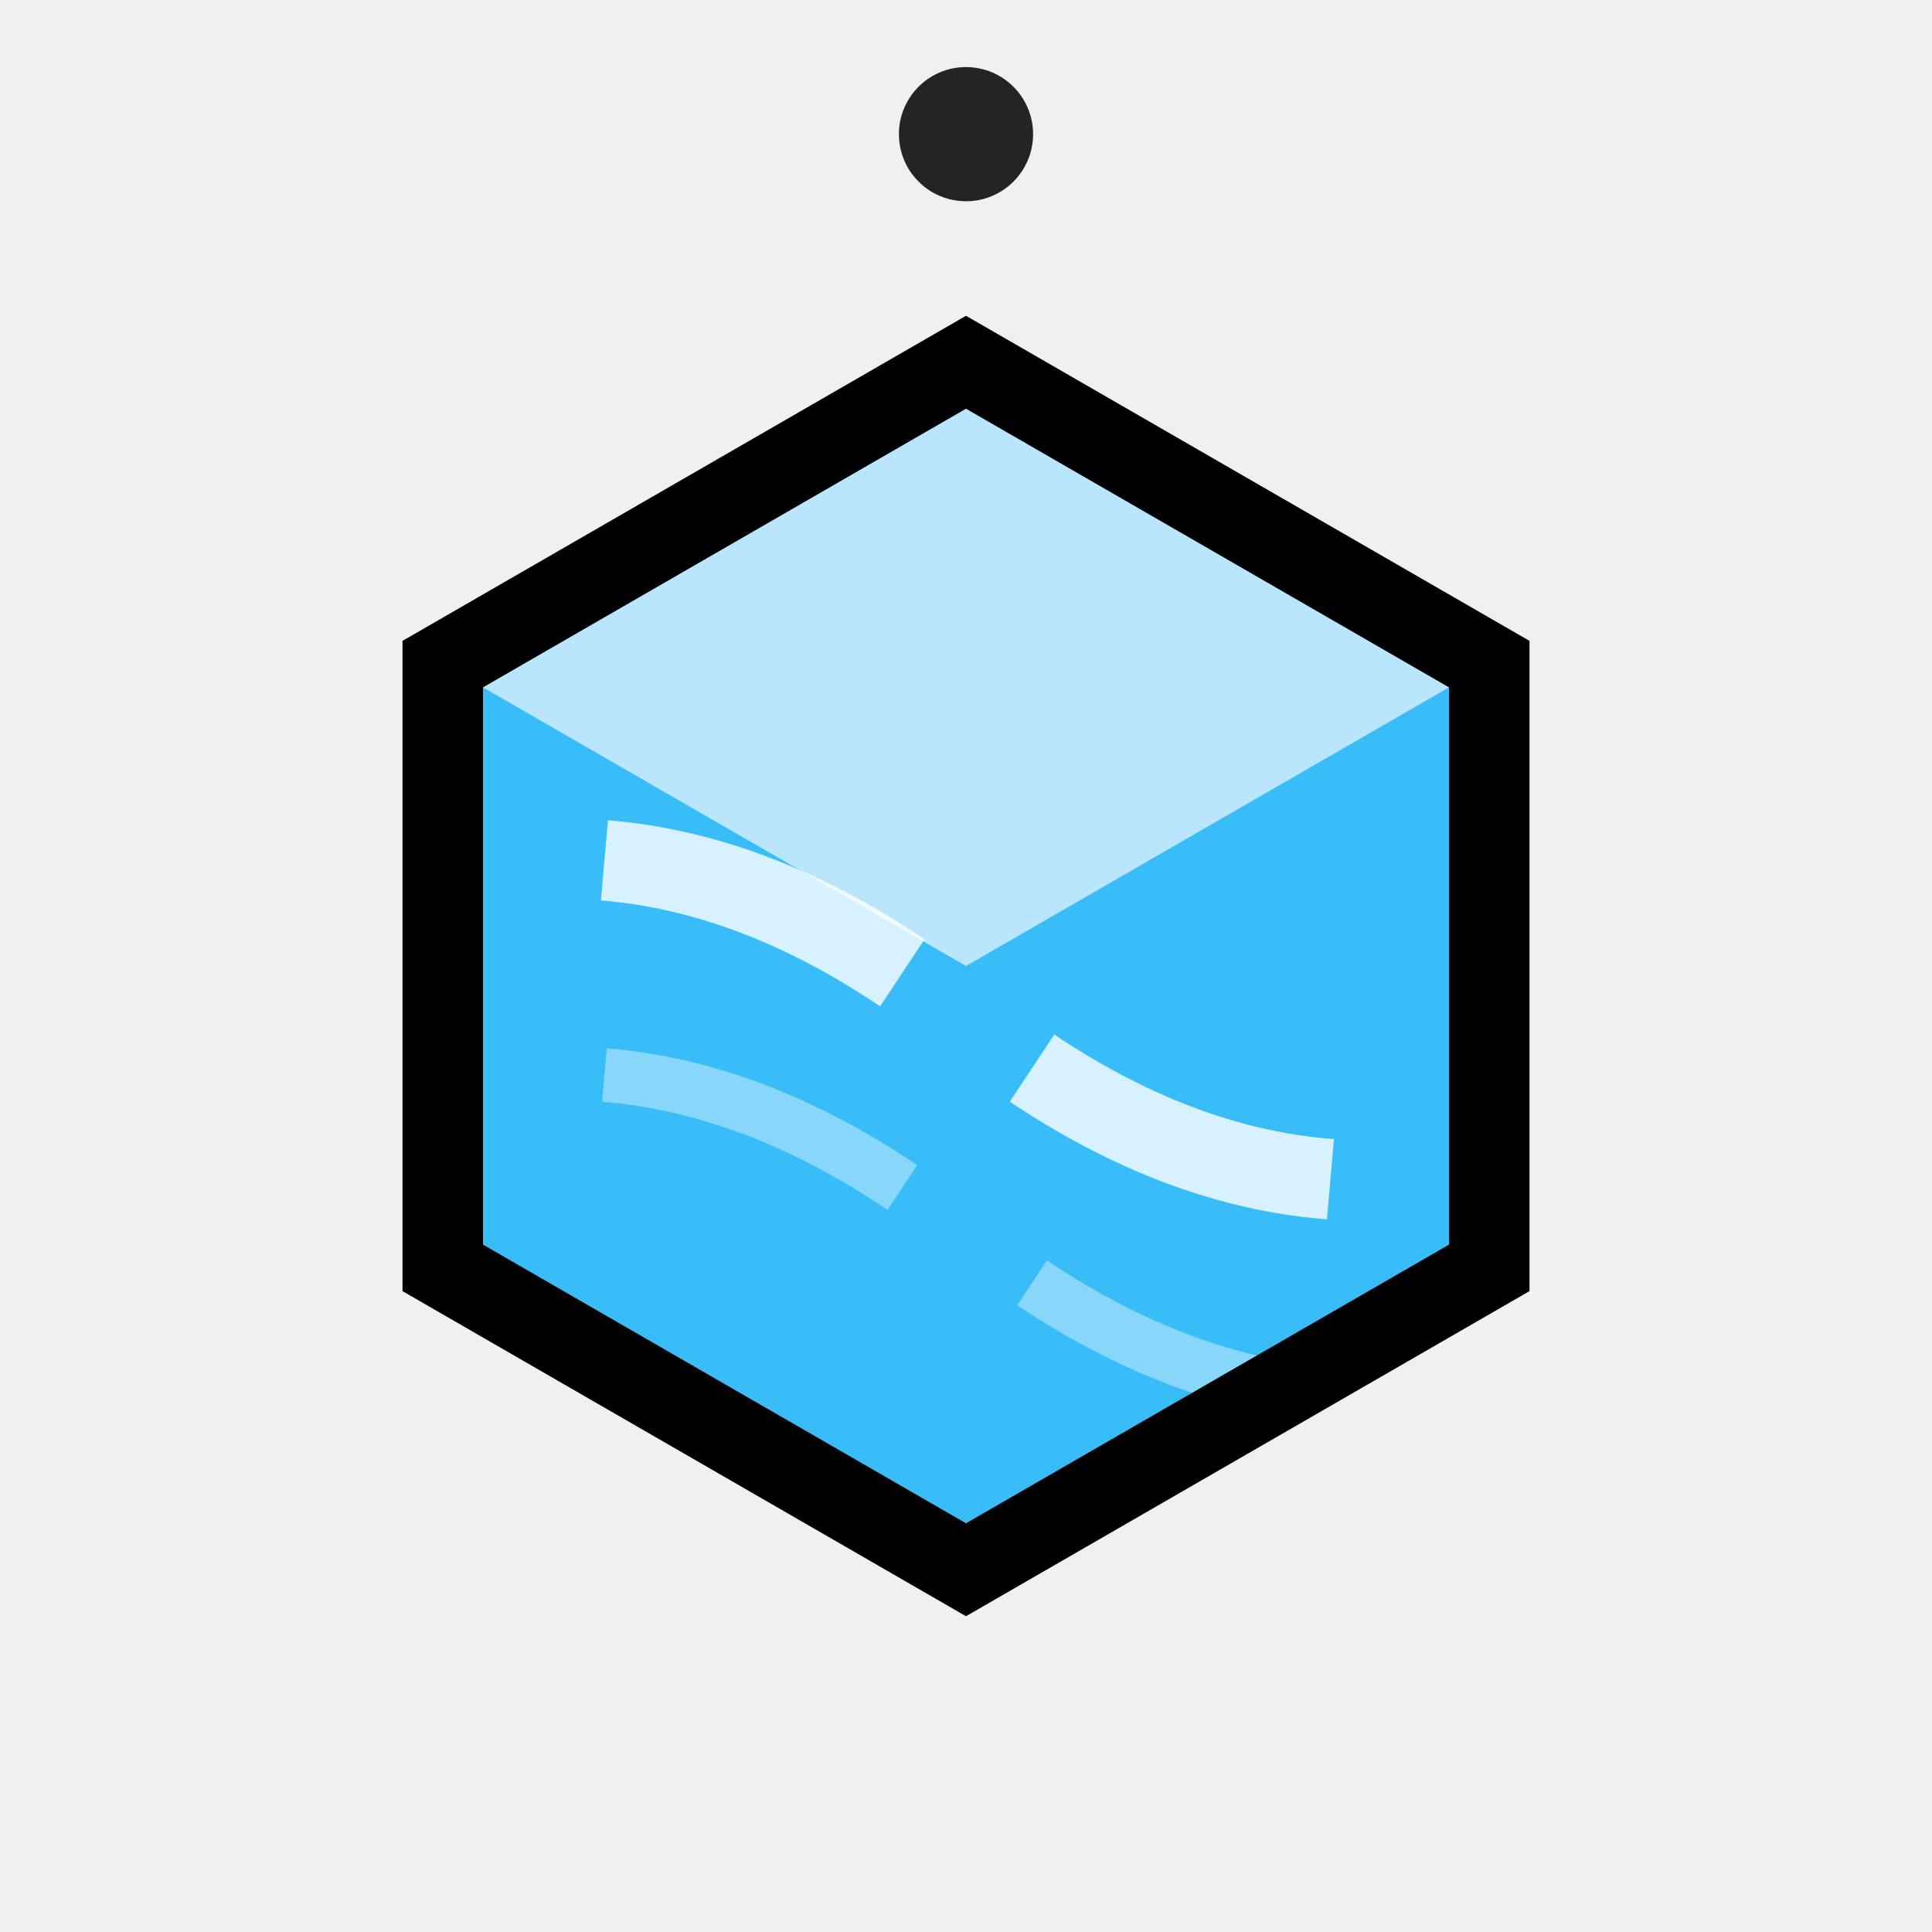
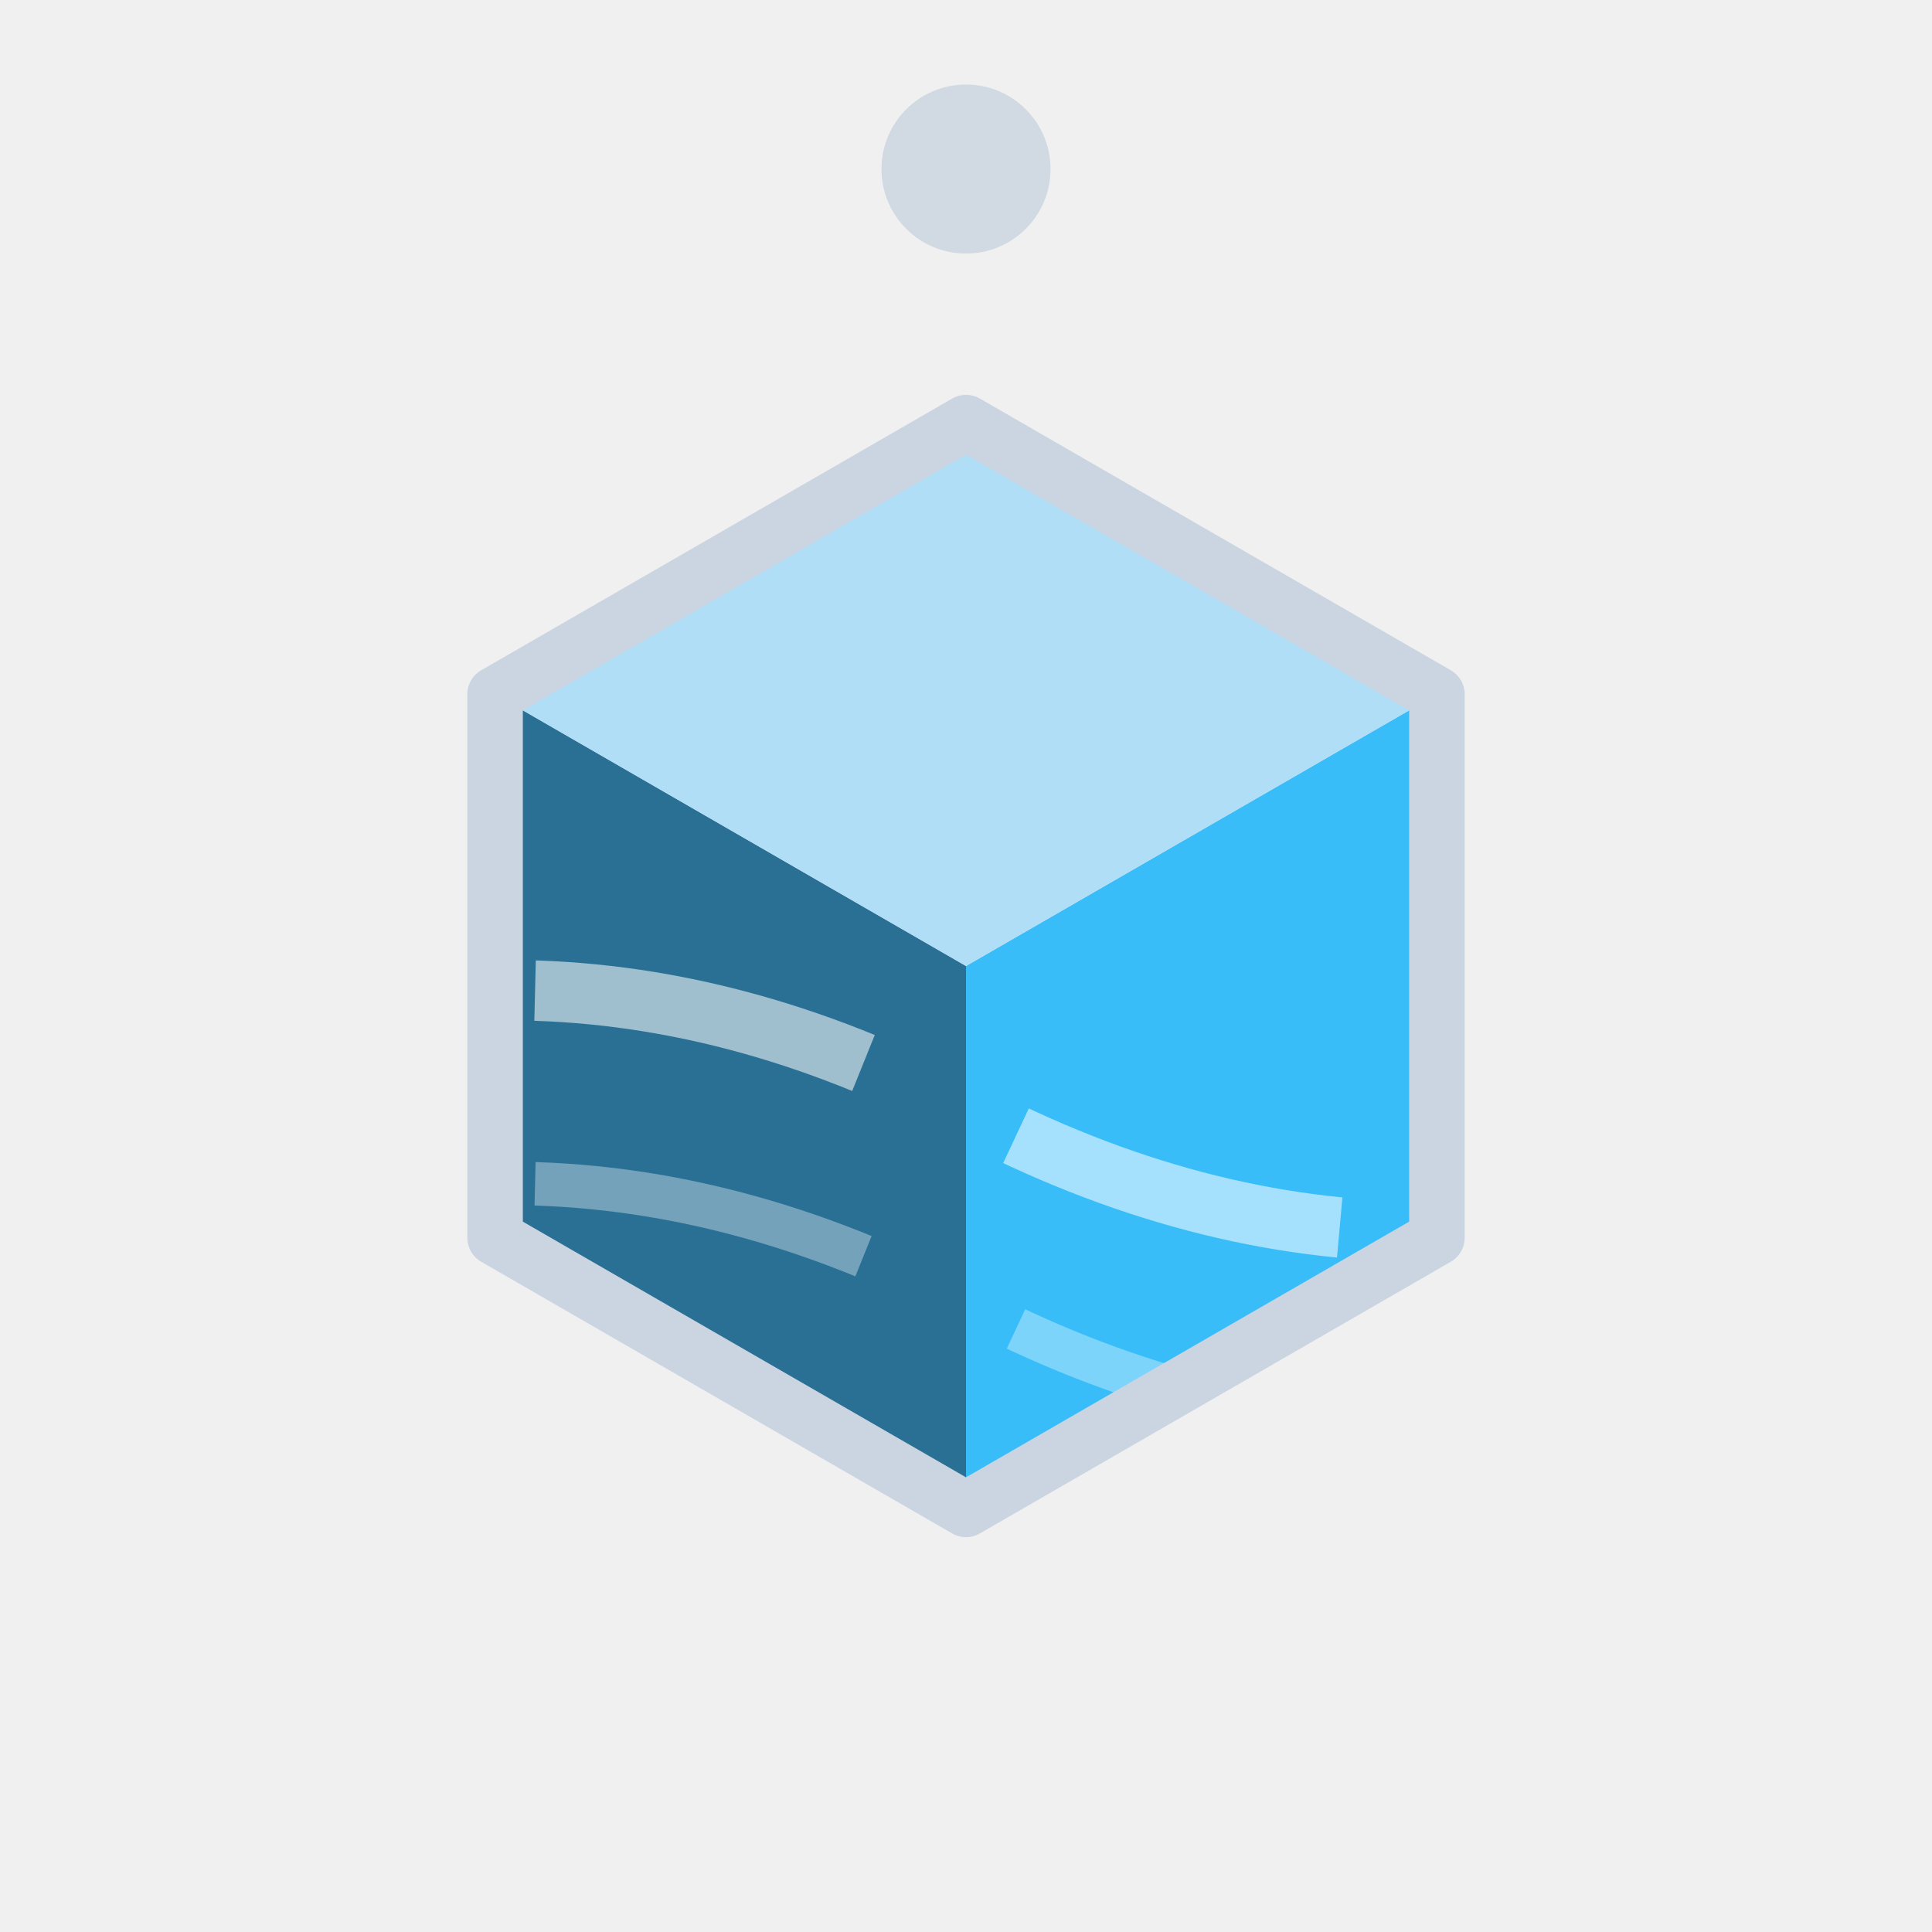
- <svg xmlns="http://www.w3.org/2000/svg" viewBox="-36 -36 72 72">
+ <svg xmlns="http://www.w3.org/2000/svg" viewBox="-40 -40 80 80">
  <defs>
-     <clipPath id="hexclip">
-       <polygon points="0,-22.5 19.5,-11.25 19.5,11.25 0,22.5 -19.5,11.25 -19.5,-11.25" />
+     <clipPath id="clip-sides">
+       <polygon points="-19.5,-11.25 19.5,-11.25 19.5,11.25 0,22.5 -19.5,11.25" />
    </clipPath>
  </defs>
  <style>
    .wave {
-       stroke-dasharray: 12 6;
+       stroke-dasharray: 14 7;
      animation: flow 2.4s linear infinite;
    }
    @keyframes flow {
-       to { stroke-dashoffset: -18; }
+       to { stroke-dashoffset: -21; }
    }
  </style>
-   <polygon fill="#38bdf8" points="0,-22.5 19.5,-11.25 19.5,11.25 0,22.5 -19.5,11.25 -19.5,-11.25" />
-   <polygon fill="#bae6fd" points="0,-22.5 19.5,-11.25 0,0 -19.5,-11.25" />
-   <g clip-path="url(#hexclip)">
-     <path class="wave" fill="none" stroke="white" stroke-width="3" opacity="0.8" d="M-30 2 Q-15 -10 0 2 Q15 14 30 2" />
-     <path class="wave" fill="none" stroke="white" stroke-width="2" opacity="0.4" d="M-30 10 Q-15 -2 0 10 Q15 22 30 10" style="animation-delay: -1.2s" />
+   <polygon fill="#075985" opacity="0.85" points="-19.5,-11.25 0,0 0,22.5 -19.5,11.25" />
+   <polygon fill="#38bdf8" points="19.5,-11.25 19.5,11.25 0,22.5 0,0" />
+   <polygon fill="#b0def7" points="0,-22.5 19.5,-11.25 0,0 -19.5,-11.25" />
+   <g clip-path="url(#clip-sides)">
+     <path class="wave" fill="none" stroke="white" stroke-width="2.5" opacity="0.55" d="M-38 6 Q-19 -4 0 6 Q19 16 38 6" />
+     <path class="wave" fill="none" stroke="white" stroke-width="1.8" opacity="0.35" d="M-38 14 Q-19 4 0 14 Q19 24 38 14" style="animation-delay: -1.2s" />
  </g>
-   <polygon fill="none" stroke="currentColor" stroke-width="3" points="0,-22.5 19.5,-11.25 19.5,11.25 0,22.5 -19.5,11.25 -19.5,-11.25" />
+   <polygon fill="none" stroke="#cbd5e1" stroke-width="2.3" stroke-linejoin="round" points="0,-22.5 19.5,-11.25 19.5,11.25 0,22.5 -19.5,11.25 -19.5,-11.25" />
  <g>
    <animateTransform attributeName="transform" attributeType="XML" type="rotate" from="0 0 0" to="360 0 0" dur="8s" repeatCount="indefinite" />
-     <circle cx="0" cy="-31" r="2.5" fill="currentColor" opacity="0.85" />
+     <circle cx="0" cy="-33" r="3.5" fill="#cbd5e1" opacity="0.85" />
  </g>
</svg>
